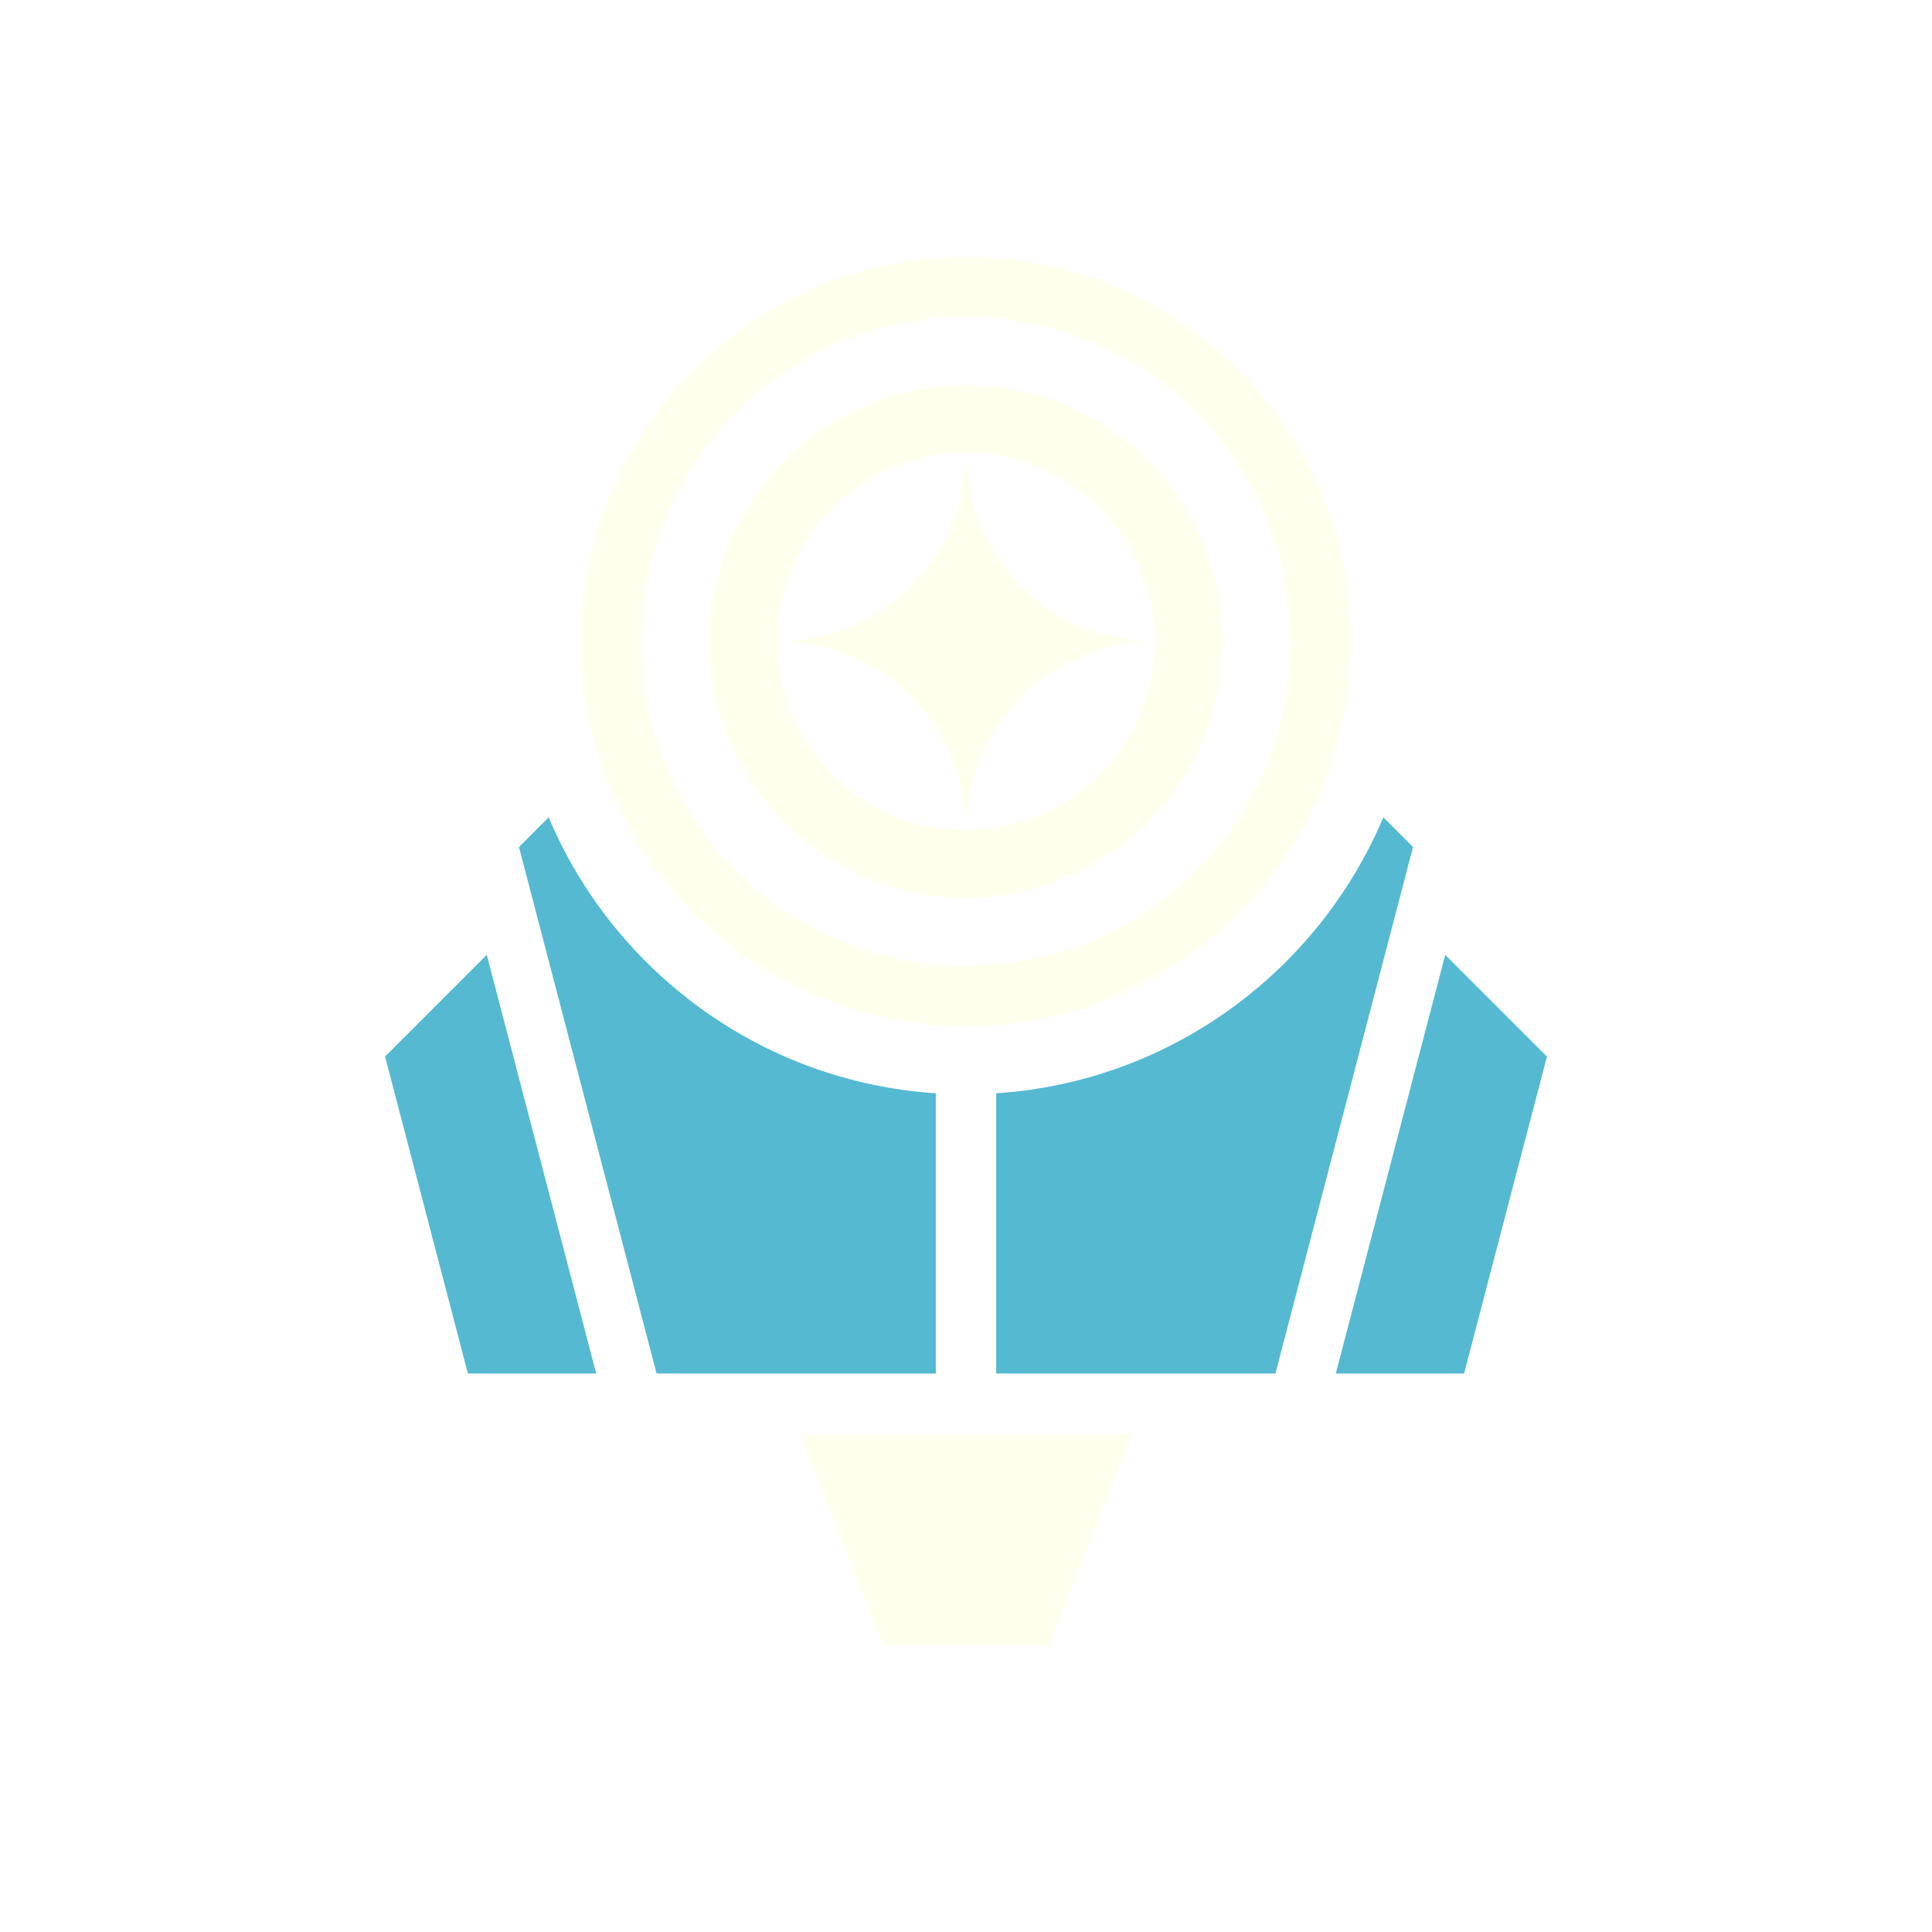
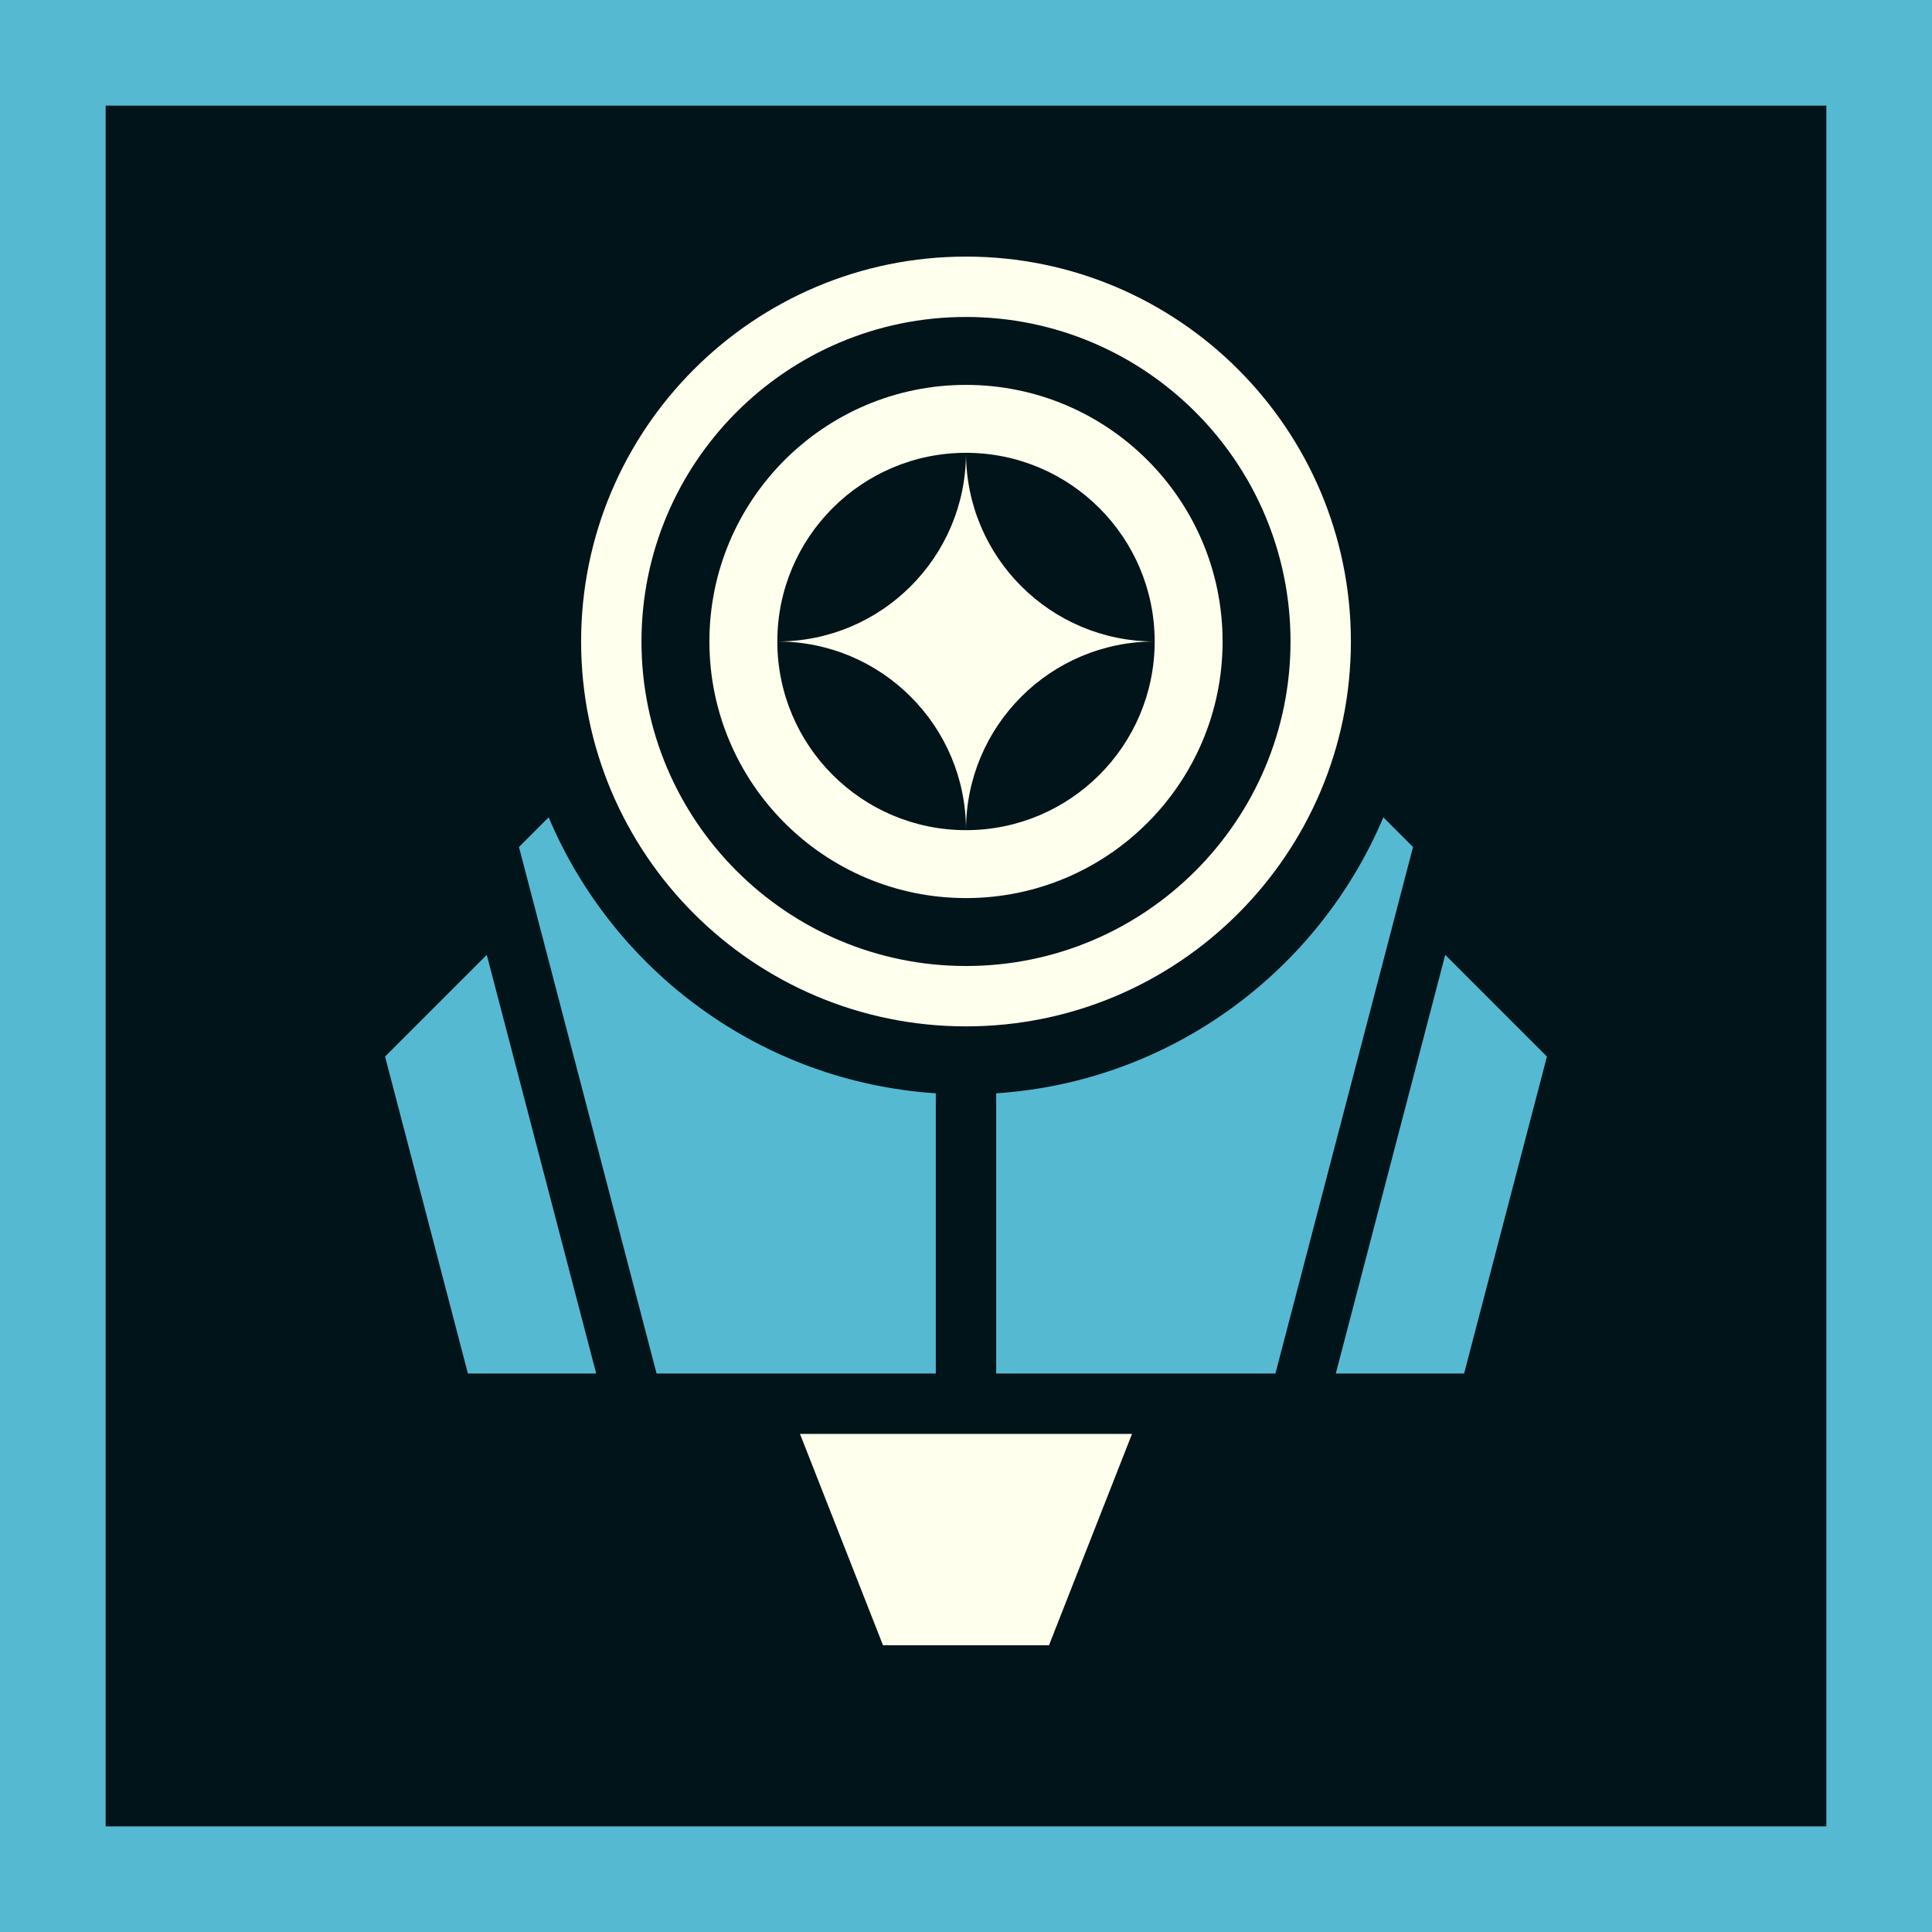
<svg xmlns="http://www.w3.org/2000/svg" viewBox="0 0 256 256" xml:space="preserve" style="fill-rule:evenodd;clip-rule:evenodd;stroke-linejoin:round;stroke-miterlimit:2">
-   <path style="fill:none" d="M276 306h256v256H276z" transform="translate(-276 -306)" />
-   <path d="M1228 1614.869V1652h-37l-18.234-69.766 3.933-3.933c8.611 20.389 28.175 35.042 51.301 36.568M1183 1652h-17l-10.977-42 13.477-13.477zm53-37.131c23.126-1.526 42.69-16.179 51.301-36.568l3.933 3.933L1273 1652h-37zm45 37.131 14.5-55.477 13.477 13.477-10.977 42z" style="fill:#55b9d2" transform="translate(-1104 -1470)" />
-   <path d="M1232 1530c0 13.807 11.193 25 25 25-13.807 0-25 11.193-25 25 0-13.807-11.193-25-25-25 13.807 0 25-11.193 25-25" style="fill:#ffe" transform="translate(-1104 -1470)" />
-   <path d="M1232 1517.5c20.697 0 37.5 16.803 37.5 37.5s-16.803 37.5-37.5 37.5-37.5-16.803-37.5-37.5 16.803-37.5 37.5-37.5m0 5.882c-17.45 0-31.618 14.168-31.618 31.618s14.168 31.618 31.618 31.618 31.618-14.168 31.618-31.618-14.168-31.618-31.618-31.618m0 6.618c13.798 0 25 11.202 25 25s-11.202 25-25 25-25-11.202-25-25 11.202-25 25-25m0 6.618c-10.145 0-18.382 8.237-18.382 18.382s8.237 18.382 18.382 18.382 18.382-8.237 18.382-18.382-8.237-18.382-18.382-18.382m16.176 95.588-8.088 20.588h-16.176l-8.088-20.588z" style="fill:#ffe" transform="translate(-1547.52 -2029.8)scale(1.36)" />
+   <g transform="translate(-276 -306)">
+     <path style="fill:none" d="M276 306h256v256H276z" />
+     <clipPath id="a">
+       <path d="M276 306h256v256H276z" />
+     </clipPath>
+     <g clip-path="url(#a)">
+       <path style="fill:#011419" transform="translate(0 306)" d="M276 0h256v256H276z" />
+       <path d="M276 15V0h256v15zM518 .82H290v13.36h228z" style="fill:#55b9d2" transform="matrix(1 0 0 17.06667 0 306)" />
+       <path d="M1228 1614.869V1652h-37l-18.234-69.766 3.933-3.933c8.611 20.389 28.175 35.042 51.301 36.568M1183 1652h-17l-10.977-42 13.477-13.477zm53-37.131c23.126-1.526 42.69-16.179 51.301-36.568l3.933 3.933L1273 1652h-37zm45 37.131 14.5-55.477 13.477 13.477-10.977 42z" style="fill:#55b9d2" transform="translate(-828 -1164)" />
+       <path d="M1232 1530c0 13.807 11.193 25 25 25-13.807 0-25 11.193-25 25 0-13.807-11.193-25-25-25 13.807 0 25-11.193 25-25" style="fill:#ffe" transform="translate(-828 -1164)" />
+       <path d="M1232 1517.5c20.697 0 37.5 16.803 37.5 37.5s-16.803 37.5-37.5 37.5-37.5-16.803-37.5-37.5 16.803-37.5 37.5-37.5m0 5.882c-17.45 0-31.618 14.168-31.618 31.618s14.168 31.618 31.618 31.618 31.618-14.168 31.618-31.618-14.168-31.618-31.618-31.618m0 6.618c13.798 0 25 11.202 25 25s-11.202 25-25 25-25-11.202-25-25 11.202-25 25-25m0 6.618c-10.145 0-18.382 8.237-18.382 18.382s8.237 18.382 18.382 18.382 18.382-8.237 18.382-18.382-8.237-18.382-18.382-18.382m16.176 95.588-8.088 20.588h-16.176l-8.088-20.588z" style="fill:#ffe" transform="translate(-1271.52 -1723.8)scale(1.36)" />
+     </g>
+   </g>
</svg>
